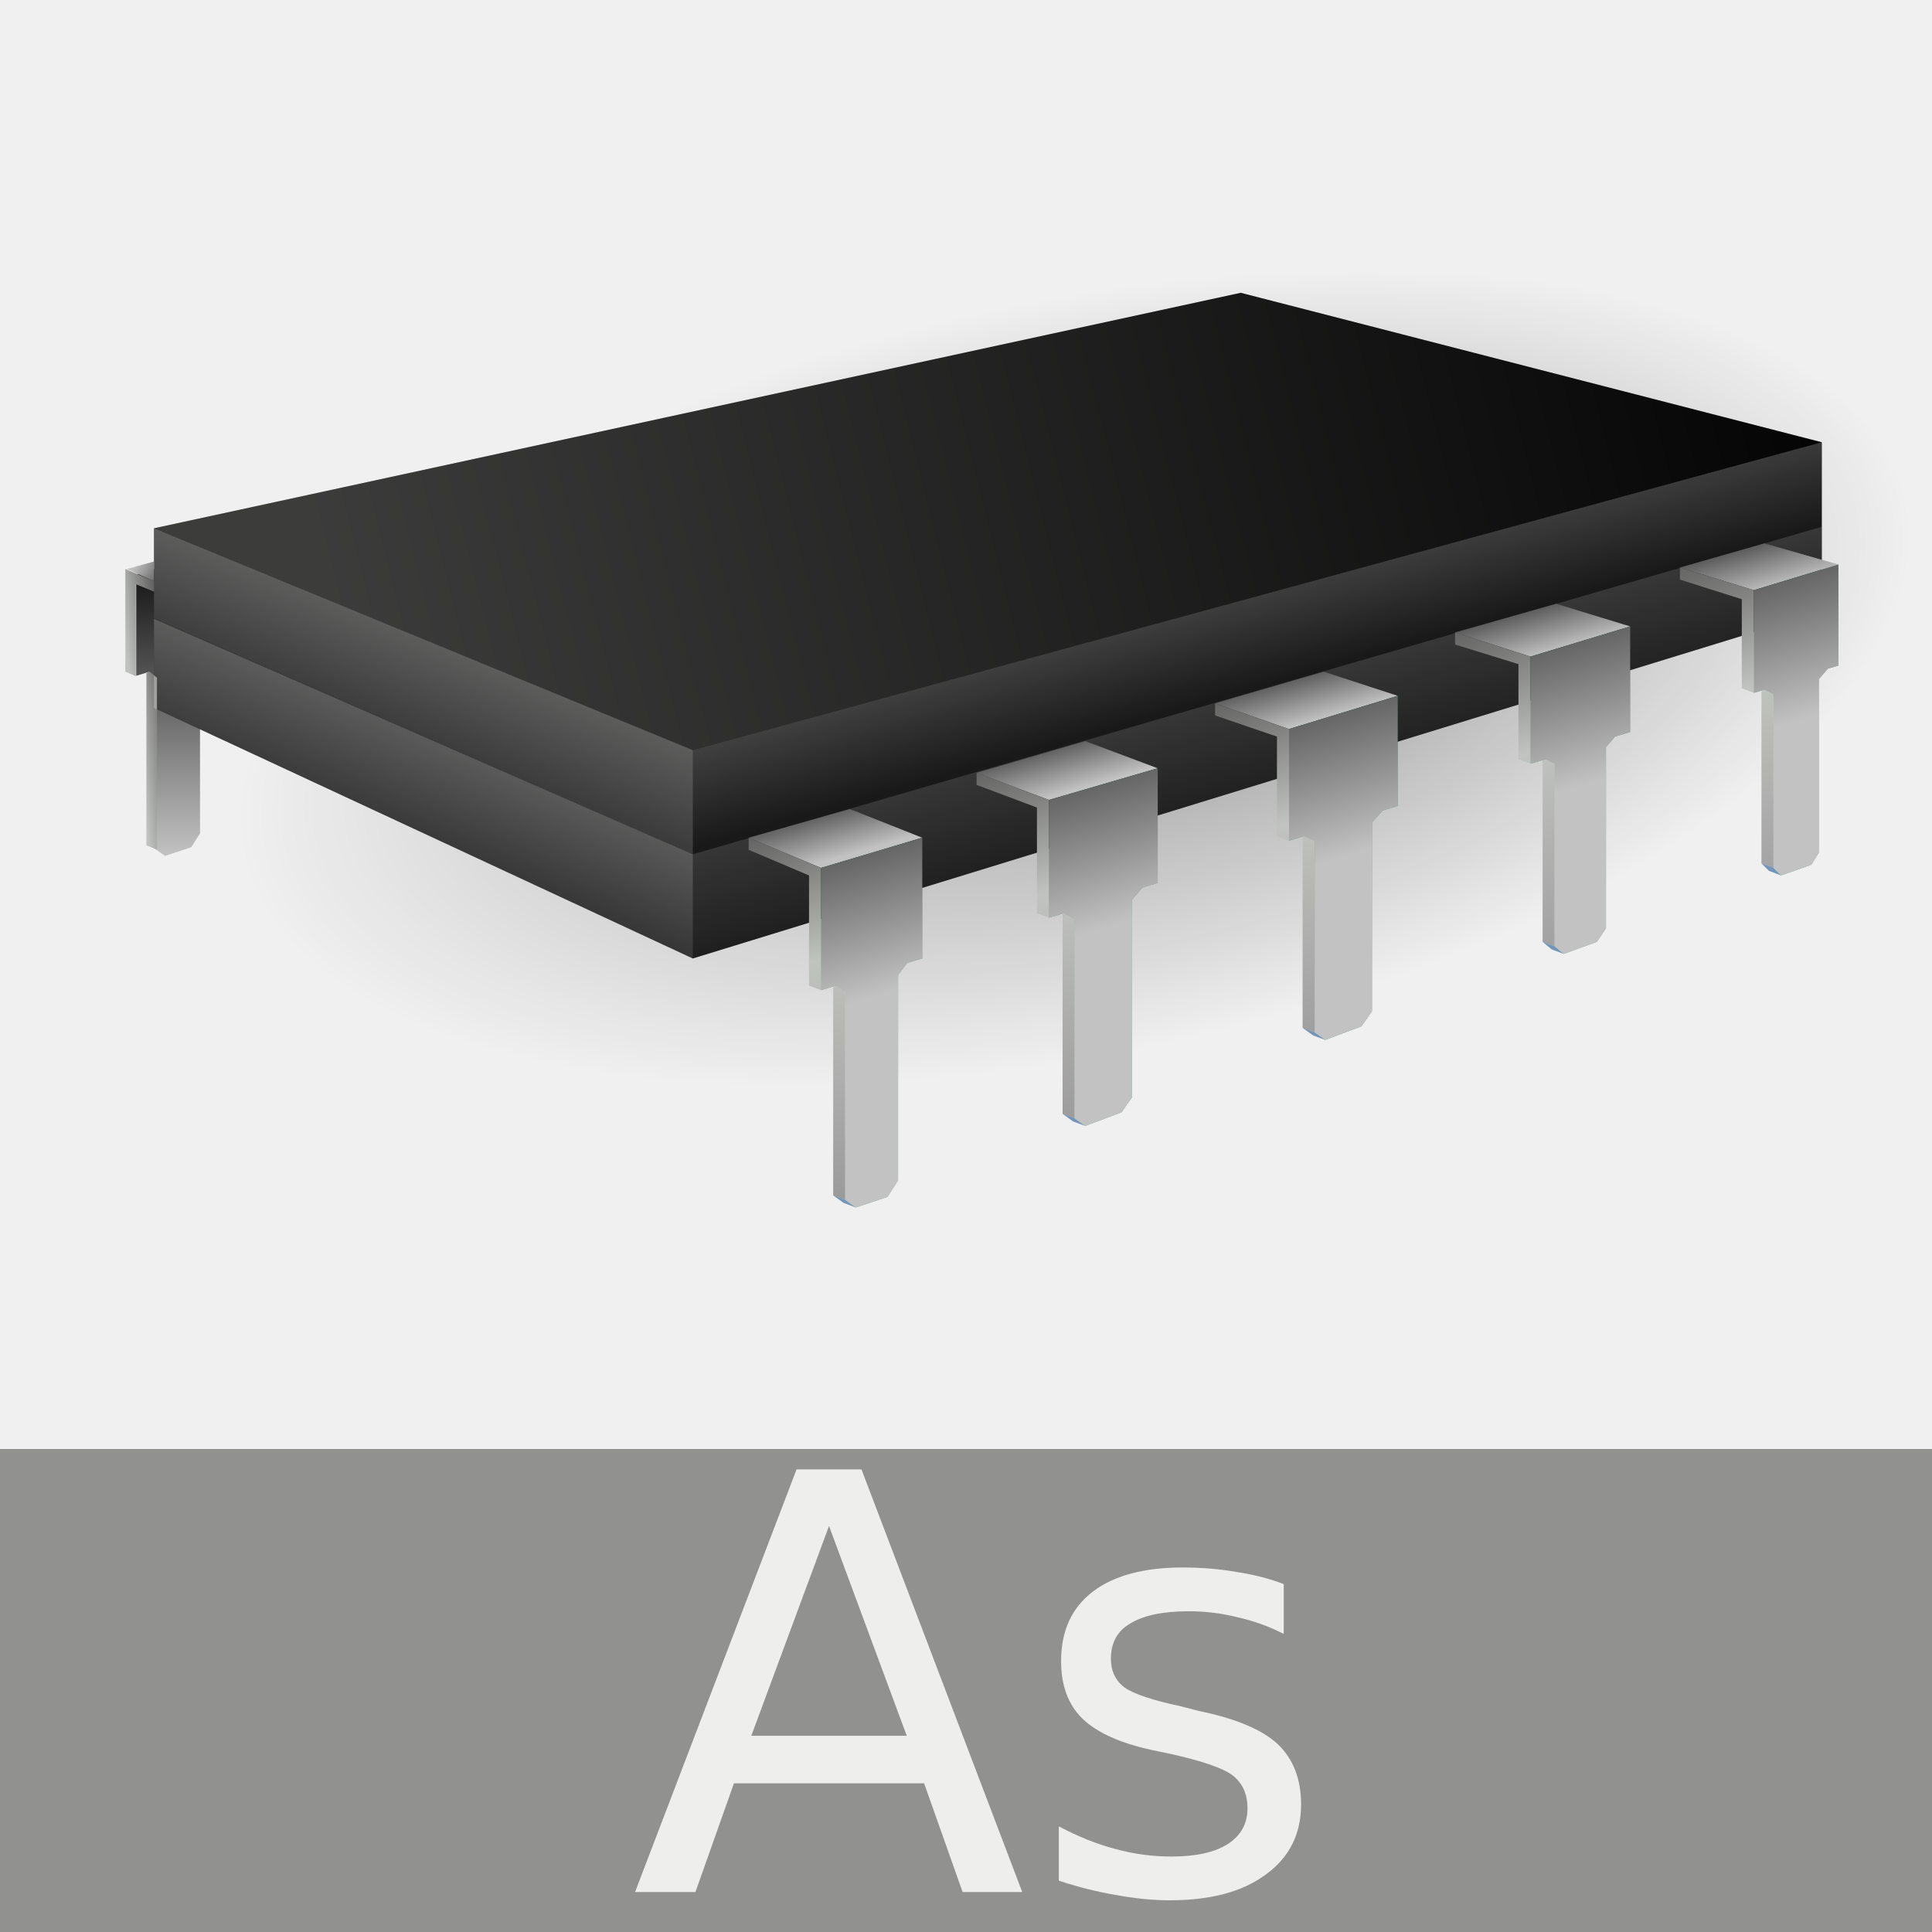
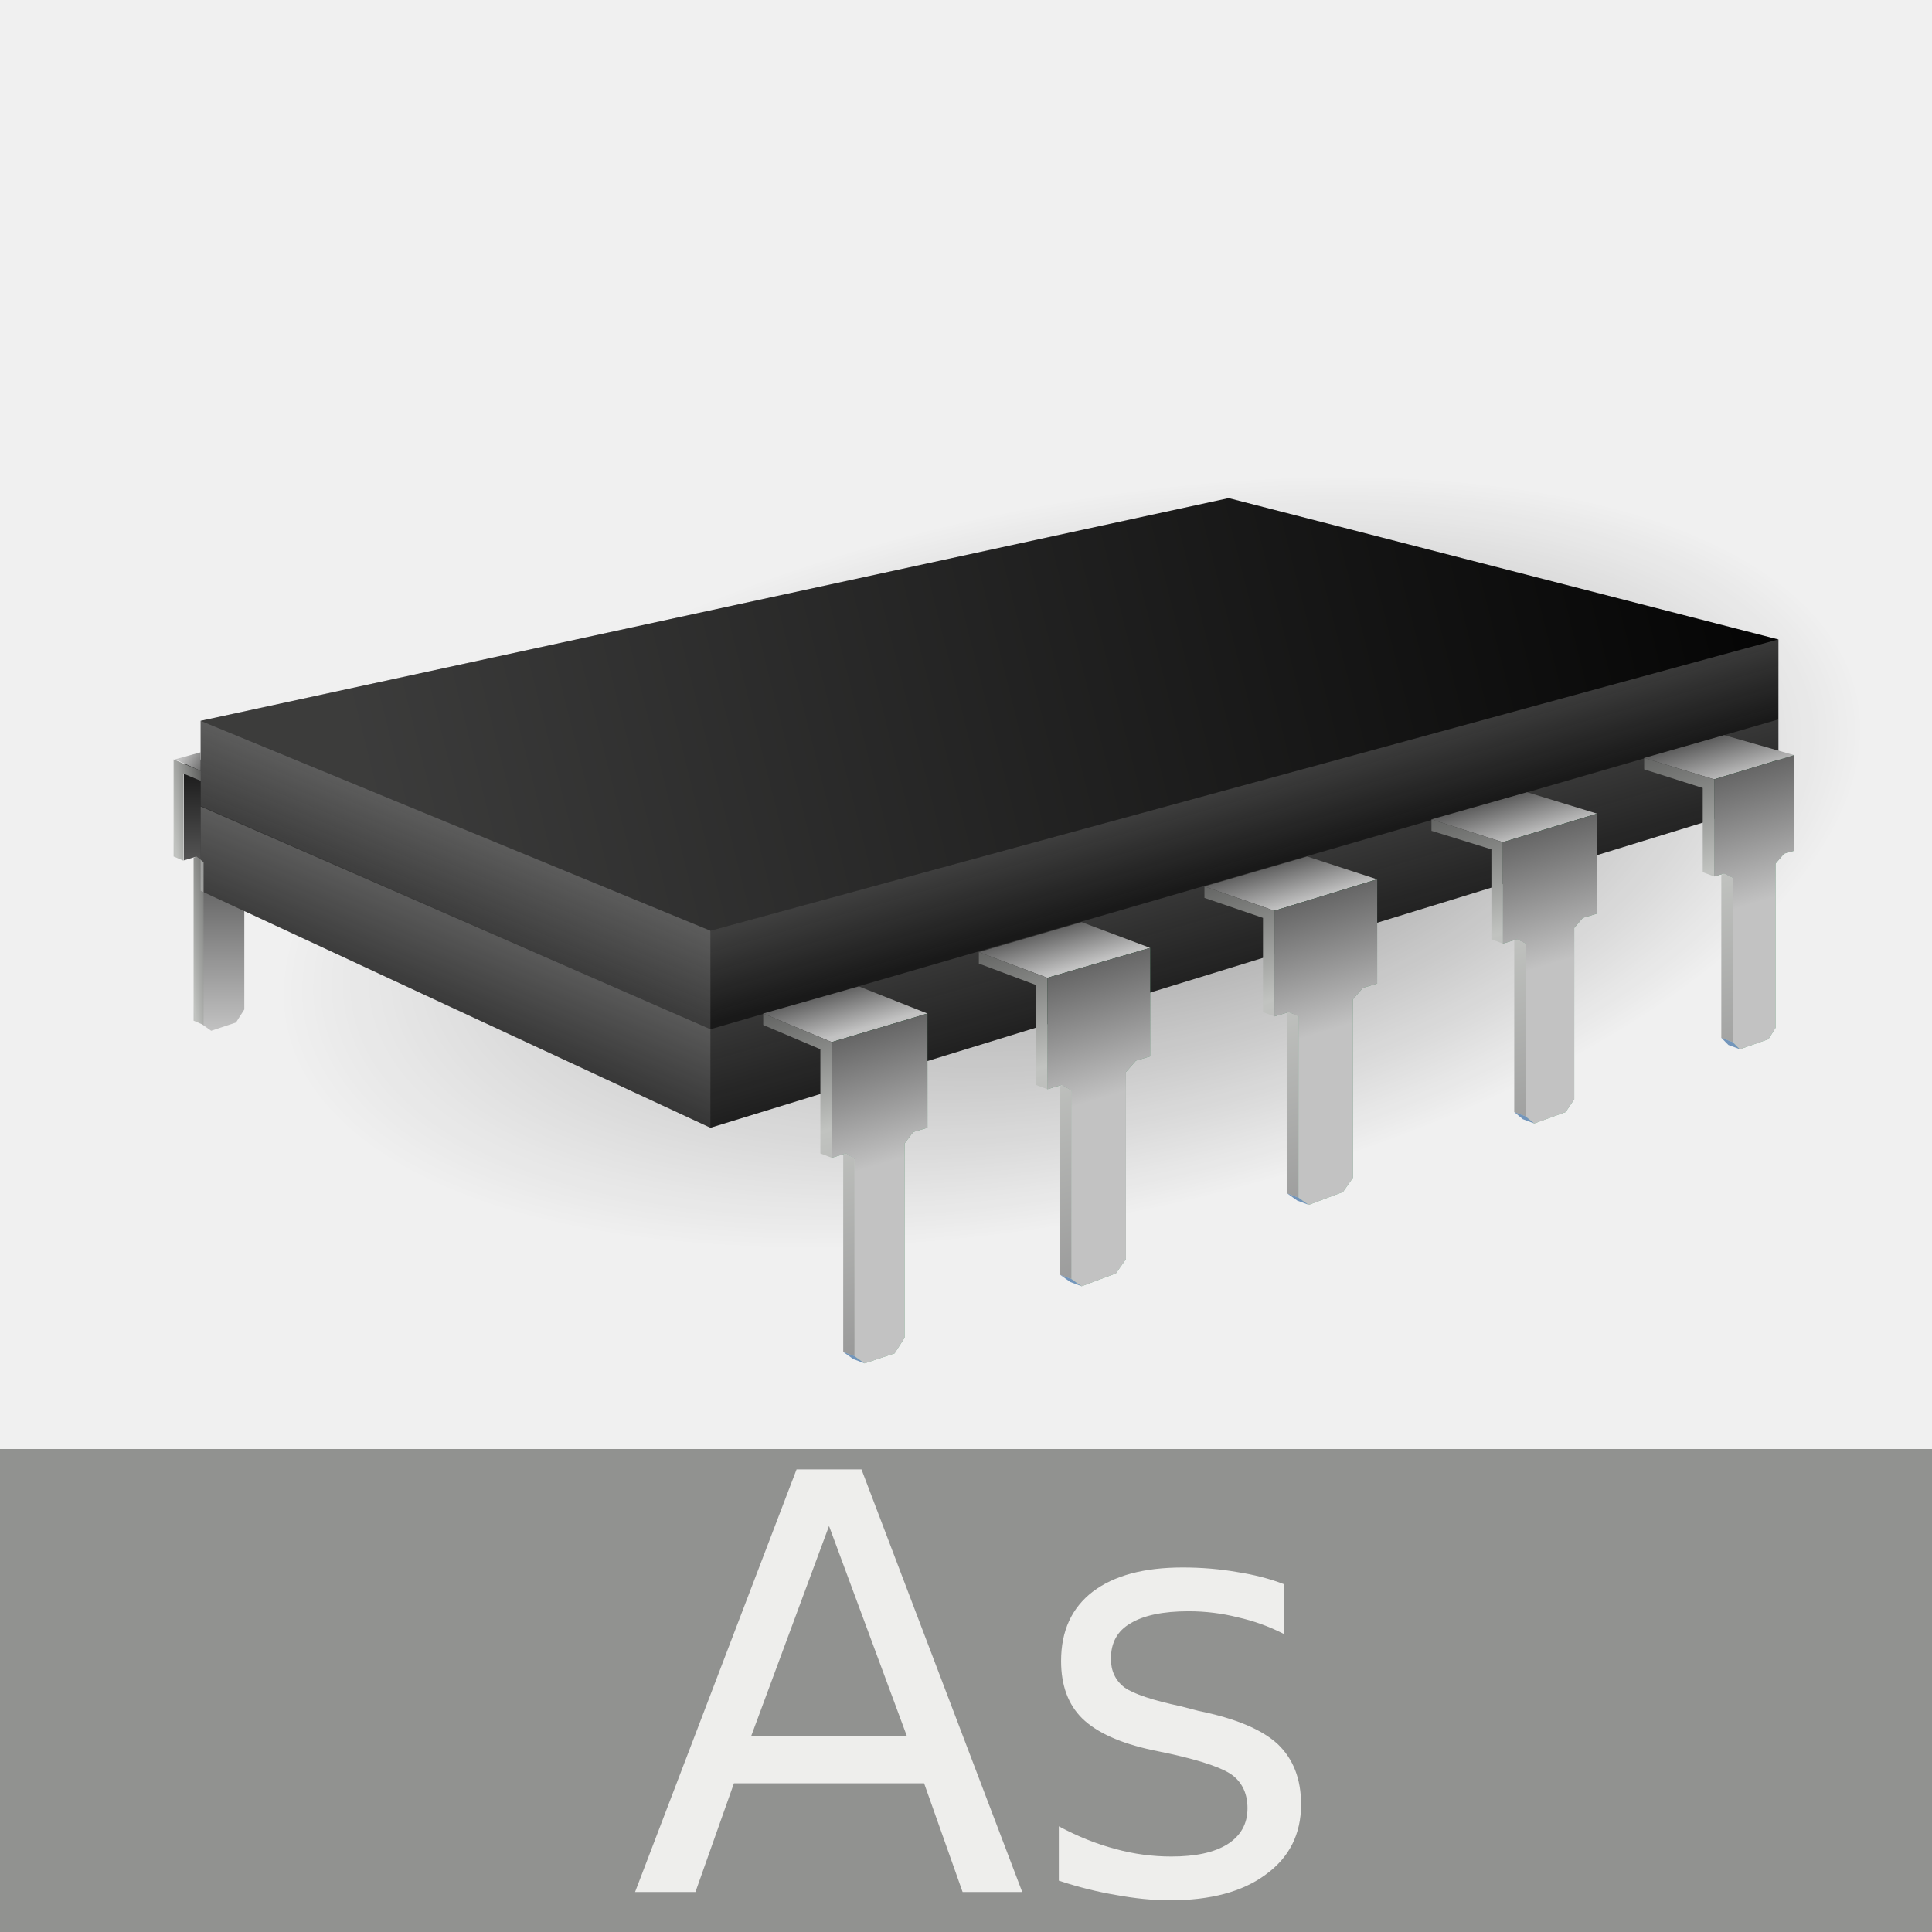
<svg xmlns="http://www.w3.org/2000/svg" xmlns:xlink="http://www.w3.org/1999/xlink" width="40" height="40" id="svg2193" version="1.0">
  <defs id="defs2195">
    <linearGradient id="linearGradient3239">
      <stop style="stop-color:#eeeeec;stop-opacity:1;" offset="0" id="stop3241" />
      <stop style="stop-color:#eeeeec;stop-opacity:0;" offset="1" id="stop3243" />
    </linearGradient>
    <linearGradient id="linearGradient3291">
      <stop id="stop3293" offset="0" style="stop-color:#000000;stop-opacity:1;" />
      <stop id="stop3295" offset="1" style="stop-color:#000000;stop-opacity:0;" />
    </linearGradient>
    <radialGradient xlink:href="#linearGradient3291" id="radialGradient2595" gradientUnits="userSpaceOnUse" gradientTransform="matrix(1,0,0,0.197802,0,92.82166)" cx="63.912" cy="115.709" fx="75.858" fy="115.709" r="63.912" />
    <linearGradient id="linearGradient2724">
      <stop style="stop-color:#000000;stop-opacity:1" offset="0" id="stop2726" />
      <stop style="stop-color:#c2c2c2;stop-opacity:1;" offset="1" id="stop2728" />
    </linearGradient>
    <linearGradient id="linearGradient3283">
      <stop id="stop3285" offset="0" style="stop-color:#989898;stop-opacity:1;" />
      <stop style="stop-color:#c1c3c0;stop-opacity:1;" offset="0.5" id="stop3337" />
      <stop id="stop3287" offset="1" style="stop-color:#171717;stop-opacity:1;" />
    </linearGradient>
-     <linearGradient xlink:href="#linearGradient2724" id="linearGradient3282" x1="27.015" y1="11.688" x2="28.738" y2="17.456" gradientUnits="userSpaceOnUse" />
-     <linearGradient xlink:href="#linearGradient3283" id="linearGradient3286" x1="26.946" y1="22.258" x2="24.087" y2="12.475" gradientUnits="userSpaceOnUse" />
-     <linearGradient xlink:href="#linearGradient2724" id="linearGradient3294" x1="25.762" y1="13.425" x2="26.272" y2="15.201" gradientUnits="userSpaceOnUse" />
-     <linearGradient xlink:href="#linearGradient3283" id="linearGradient3296" x1="1.459" y1="14.688" x2="4.008" y2="14.387" gradientUnits="userSpaceOnUse" />
-     <linearGradient xlink:href="#linearGradient2724" id="linearGradient3299" x1="3.688" y1="11.13" x2="3.688" y2="17.721" gradientUnits="userSpaceOnUse" />
-     <linearGradient xlink:href="#linearGradient2724" id="linearGradient3301" x1="3.881" y1="12.125" x2="2.906" y2="11.514" gradientUnits="userSpaceOnUse" />
-     <linearGradient xlink:href="#linearGradient3239" id="linearGradient3309" x1="7.419" y1="14.167" x2="39.592" y2="6.062" gradientUnits="userSpaceOnUse" />
-     <linearGradient xlink:href="#linearGradient3239" id="linearGradient3317" x1="8.766" y1="12.882" x2="7.716" y2="15.429" gradientUnits="userSpaceOnUse" />
-     <linearGradient xlink:href="#linearGradient3239" id="linearGradient3326" x1="8.766" y1="14.749" x2="7.733" y2="17.216" gradientUnits="userSpaceOnUse" />
-     <linearGradient xlink:href="#linearGradient3239" id="linearGradient3335" x1="26.031" y1="12.02" x2="27.358" y2="16.658" gradientUnits="userSpaceOnUse" />
-     <linearGradient xlink:href="#linearGradient3239" id="linearGradient3337" x1="24.901" y1="11.744" x2="25.637" y2="14.31" gradientUnits="userSpaceOnUse" />
+     <linearGradient xlink:href="#linearGradient2724" id="linearGradient3282" x1="27.015" y1="11.688" x2="28.738" y2="17.456" gradientUnits="userSpaceOnUse" gradientTransform="matrix(0.9459441,0,0,0.9459441,1.140208,4.578102)" />
+     <linearGradient xlink:href="#linearGradient3283" id="linearGradient3286" x1="26.946" y1="22.258" x2="24.087" y2="12.475" gradientUnits="userSpaceOnUse" gradientTransform="matrix(0.9459441,0,0,0.9459441,1.140208,4.578102)" />
+     <linearGradient xlink:href="#linearGradient2724" id="linearGradient3294" x1="25.762" y1="13.425" x2="26.272" y2="15.201" gradientUnits="userSpaceOnUse" gradientTransform="matrix(0.9459441,0,0,0.9459441,1.140208,4.578102)" />
+     <linearGradient xlink:href="#linearGradient3283" id="linearGradient3296" x1="1.459" y1="14.688" x2="4.008" y2="14.387" gradientUnits="userSpaceOnUse" gradientTransform="matrix(0.9459441,0,0,0.9459441,1.140208,4.578102)" />
+     <linearGradient xlink:href="#linearGradient2724" id="linearGradient3299" x1="3.688" y1="11.13" x2="3.688" y2="17.721" gradientUnits="userSpaceOnUse" gradientTransform="matrix(0.9459441,0,0,0.9459441,1.140208,4.578102)" />
+     <linearGradient xlink:href="#linearGradient2724" id="linearGradient3301" x1="3.881" y1="12.125" x2="2.906" y2="11.514" gradientUnits="userSpaceOnUse" gradientTransform="matrix(0.9459441,0,0,0.9459441,1.140208,4.578102)" />
+     <linearGradient xlink:href="#linearGradient3239" id="linearGradient3309" x1="7.419" y1="14.167" x2="39.592" y2="6.062" gradientUnits="userSpaceOnUse" gradientTransform="matrix(0.9459441,0,0,0.9459441,1.140208,4.578102)" />
+     <linearGradient xlink:href="#linearGradient3239" id="linearGradient3317" x1="8.766" y1="12.882" x2="7.716" y2="15.429" gradientUnits="userSpaceOnUse" gradientTransform="matrix(0.9459441,0,0,0.9459441,1.140208,4.578102)" />
+     <linearGradient xlink:href="#linearGradient3239" id="linearGradient3326" x1="8.766" y1="14.749" x2="7.733" y2="17.216" gradientUnits="userSpaceOnUse" gradientTransform="matrix(0.9459441,0,0,0.9459441,1.140208,4.578102)" />
+     <linearGradient xlink:href="#linearGradient3239" id="linearGradient3335" x1="26.031" y1="12.02" x2="27.358" y2="16.658" gradientUnits="userSpaceOnUse" gradientTransform="matrix(0.9459441,0,0,0.9459441,1.140208,4.578102)" />
+     <linearGradient xlink:href="#linearGradient3239" id="linearGradient3337" x1="24.901" y1="11.744" x2="25.637" y2="14.31" gradientUnits="userSpaceOnUse" gradientTransform="matrix(0.9459441,0,0,0.9459441,1.140208,4.578102)" />
  </defs>
  <g id="layer1">
-     <path transform="matrix(0.2682507,-6.4246529e-2,0.2118181,0.5857752,-19.41588,-49.64024)" d="M 127.824 115.709 A 63.912 12.642 0 1 1  0,115.709 A 63.912 12.642 0 1 1  127.824 115.709 z" id="path2593" style="opacity:0.381;fill:url(#radialGradient2595);fill-opacity:1;fill-rule:nonzero;stroke:none;stroke-width:0;stroke-linecap:round;stroke-linejoin:round;stroke-miterlimit:4;stroke-dasharray:none;stroke-dashoffset:4;stroke-opacity:1" />
-     <path id="path2544" d="M 4.556,11.374 L 2.82,11.892 L 2.82,13.991 L 3.079,13.913 L 3.235,14.017 L 3.235,17.592 L 3.416,17.721 L 3.96,17.54 L 4.141,17.255 L 4.141,13.732 L 4.297,13.524 L 4.556,13.447 L 4.556,11.374 z " style="opacity:1;color:#000000;fill:url(#linearGradient3299);fill-opacity:1;fill-rule:evenodd;stroke:none;stroke-width:1px;stroke-linecap:butt;stroke-linejoin:miter;marker:none;marker-start:none;marker-mid:none;marker-end:none;stroke-miterlimit:4;stroke-dasharray:none;stroke-dashoffset:0;stroke-opacity:1;visibility:visible;display:inline;overflow:visible;enable-background:accumulate" />
-     <path id="path2203" d="M 25.688,6.062 L 3.188,10.938 L 3.188,14.656 L 14.344,19.844 L 37.719,12.656 L 37.719,9.156 L 25.688,6.062 z " style="opacity:1;color:#000000;fill:#000000;fill-opacity:1;fill-rule:evenodd;stroke:none;stroke-width:1px;stroke-linecap:butt;stroke-linejoin:miter;marker:none;marker-start:none;marker-mid:none;marker-end:none;stroke-miterlimit:4;stroke-dasharray:none;stroke-dashoffset:0;stroke-opacity:1;visibility:visible;display:inline;overflow:visible;enable-background:accumulate" />
-     <path style="opacity:1;color:#000000;fill:url(#linearGradient3296);fill-opacity:1;fill-rule:evenodd;stroke:none;stroke-width:1px;stroke-linecap:butt;stroke-linejoin:miter;marker:none;marker-start:none;marker-mid:none;marker-end:none;stroke-miterlimit:4;stroke-dasharray:none;stroke-dashoffset:0;stroke-opacity:1;visibility:visible;display:inline;overflow:visible;enable-background:accumulate" d="M 2.594 11.781 L 2.594 11.812 L 2.594 12 L 2.594 13.906 L 2.812 14 L 2.812 12.094 L 3.188 12.25 L 3.188 12.031 L 2.594 11.781 z M 3.094 13.906 L 3.031 13.938 L 3.031 17.5 L 3.25 17.594 L 3.25 14.031 L 3.094 13.906 z " id="path2546" />
-     <path style="opacity:0.1;color:#000000;fill:#ffffff;fill-opacity:1;fill-rule:evenodd;stroke:none;stroke-width:1px;stroke-linecap:butt;stroke-linejoin:miter;marker:none;marker-start:none;marker-mid:none;marker-end:none;stroke-miterlimit:4;stroke-dasharray:none;stroke-dashoffset:0;stroke-opacity:1;visibility:visible;display:inline;overflow:visible;enable-background:accumulate" d="M 37.719,9.156 L 14.344,15.531 L 14.344,19.844 L 37.719,12.656 L 37.719,9.156 z " id="path3339" />
-     <path style="opacity:0.25;color:#000000;fill:url(#linearGradient3335);fill-opacity:1;fill-rule:evenodd;stroke:none;stroke-width:1px;stroke-linecap:butt;stroke-linejoin:miter;marker:none;marker-start:none;marker-mid:none;marker-end:none;stroke-miterlimit:4;stroke-dasharray:none;stroke-dashoffset:0;stroke-opacity:1;visibility:visible;display:inline;overflow:visible;enable-background:accumulate" d="M 37.719,10.906 L 14.344,17.688 L 14.344,19.844 L 37.719,12.656 L 37.719,10.906 z " id="path3330" />
+     <path transform="matrix(0.2537502,-6.0773622e-2,0.2003681,0.5541106,-17.22613,-42.3788)" d="M 127.824 115.709 A 63.912 12.642 0 1 1  0,115.709 A 63.912 12.642 0 1 1  127.824 115.709 z" id="path2593" style="opacity:0.381;fill:url(#radialGradient2595);fill-opacity:1;fill-rule:nonzero;stroke:none;stroke-width:0;stroke-linecap:round;stroke-linejoin:round;stroke-miterlimit:4;stroke-dasharray:none;stroke-dashoffset:4;stroke-opacity:1" />
+     <path id="path2544" d="M 5.45,15.337 L 3.808,15.828 L 3.808,17.813 L 4.053,17.739 L 4.2,17.837 L 4.2,21.219 L 4.372,21.341 L 4.886,21.17 L 5.058,20.9 L 5.058,17.567 L 5.205,17.371 L 5.45,17.298 L 5.45,15.337 z " style="opacity:1;color:#000000;fill:url(#linearGradient3299);fill-opacity:1;fill-rule:evenodd;stroke:none;stroke-width:1px;stroke-linecap:butt;stroke-linejoin:miter;marker:none;marker-start:none;marker-mid:none;marker-end:none;stroke-miterlimit:4;stroke-dasharray:none;stroke-dashoffset:0;stroke-opacity:1;visibility:visible;display:inline;overflow:visible;enable-background:accumulate" />
+     <path id="path2203" d="M 25.439,10.313 L 4.155,14.924 L 4.155,18.442 L 14.709,23.349 L 36.82,16.55 L 36.82,13.239 L 25.439,10.313 z " style="opacity:1;color:#000000;fill:#000000;fill-opacity:1;fill-rule:evenodd;stroke:none;stroke-width:1px;stroke-linecap:butt;stroke-linejoin:miter;marker:none;marker-start:none;marker-mid:none;marker-end:none;stroke-miterlimit:4;stroke-dasharray:none;stroke-dashoffset:0;stroke-opacity:1;visibility:visible;display:inline;overflow:visible;enable-background:accumulate" />
+     <path style="opacity:1;color:#000000;fill:url(#linearGradient3296);fill-opacity:1;fill-rule:evenodd;stroke:none;stroke-width:1px;stroke-linecap:butt;stroke-linejoin:miter;marker:none;marker-start:none;marker-mid:none;marker-end:none;stroke-miterlimit:4;stroke-dasharray:none;stroke-dashoffset:0;stroke-opacity:1;visibility:visible;display:inline;overflow:visible;enable-background:accumulate" d="M 3.594,15.722 L 3.594,15.752 L 3.594,15.929 L 3.594,17.733 L 3.801,17.821 L 3.801,16.018 L 4.155,16.166 L 4.155,15.959 L 3.594,15.722 z M 4.067,17.733 L 4.008,17.762 L 4.008,21.132 L 4.215,21.221 L 4.215,17.851 L 4.067,17.733 z " id="path2546" />
+     <path style="opacity:0.1;color:#000000;fill:#ffffff;fill-opacity:1;fill-rule:evenodd;stroke:none;stroke-width:1px;stroke-linecap:butt;stroke-linejoin:miter;marker:none;marker-start:none;marker-mid:none;marker-end:none;stroke-miterlimit:4;stroke-dasharray:none;stroke-dashoffset:0;stroke-opacity:1;visibility:visible;display:inline;overflow:visible;enable-background:accumulate" d="M 36.82,13.239 L 14.709,19.27 L 14.709,23.349 L 36.82,16.55 L 36.82,13.239 z " id="path3339" />
+     <path style="opacity:0.25;color:#000000;fill:url(#linearGradient3335);fill-opacity:1;fill-rule:evenodd;stroke:none;stroke-width:1px;stroke-linecap:butt;stroke-linejoin:miter;marker:none;marker-start:none;marker-mid:none;marker-end:none;stroke-miterlimit:4;stroke-dasharray:none;stroke-dashoffset:0;stroke-opacity:1;visibility:visible;display:inline;overflow:visible;enable-background:accumulate" d="M 36.82,14.895 L 14.709,21.309 L 14.709,23.349 L 36.82,16.55 L 36.82,14.895 z " id="path3330" />
    <path id="path2276" d="M 10.957,1.02 L 10.957,-1.775 L 10.957,1.02 z " style="fill:#ffffff;fill-opacity:0.757;fill-rule:nonzero;stroke:none;stroke-width:0.5;stroke-linecap:round;stroke-linejoin:round;stroke-miterlimit:4;stroke-dasharray:none;stroke-dashoffset:4;stroke-opacity:1" />
    <rect style="opacity:0.612;fill:#555753;fill-opacity:1;fill-rule:nonzero;stroke:none;stroke-width:0.7;stroke-linecap:round;stroke-linejoin:miter;stroke-miterlimit:4;stroke-dasharray:none;stroke-opacity:1" id="rect1951" width="40.002" height="10.005" x="-0.002" y="30" />
    <text xml:space="preserve" style="font-size:12px;font-style:normal;font-weight:normal;fill:#eeeeec;fill-opacity:1;stroke:none;stroke-width:1px;stroke-linecap:butt;stroke-linejoin:miter;stroke-opacity:1;font-family:Bitstream Vera Sans" x="13.055" y="39.168" id="text2840">
      <tspan id="tspan2842" x="13.055" y="39.168">As</tspan>
    </text>
-     <path style="opacity:0.25;color:#000000;fill:url(#linearGradient3309);fill-opacity:1.0;fill-rule:evenodd;stroke:none;stroke-width:1px;stroke-linecap:butt;stroke-linejoin:miter;marker:none;marker-start:none;marker-mid:none;marker-end:none;stroke-miterlimit:4;stroke-dasharray:none;stroke-dashoffset:0;stroke-opacity:1;visibility:visible;display:inline;overflow:visible;enable-background:accumulate" d="M 25.688 6.062 L 3.188 10.938 L 14.344 15.531 L 37.719 9.156 L 25.688 6.062 z " id="path2292" />
-     <path style="opacity:0.25;color:#000000;fill:url(#linearGradient3326);fill-opacity:1;fill-rule:evenodd;stroke:none;stroke-width:1px;stroke-linecap:butt;stroke-linejoin:miter;marker:none;marker-start:none;marker-mid:none;marker-end:none;stroke-miterlimit:4;stroke-dasharray:none;stroke-dashoffset:0;stroke-opacity:1;visibility:visible;display:inline;overflow:visible;enable-background:accumulate" d="M 3.188,12.812 L 3.188,14.656 L 14.344,19.844 L 14.344,17.688 L 3.188,12.812 z " id="path2331" />
-     <path id="path2338" d="M 14.344,15.531 L 3.188,10.938 L 3.188,14.656 L 14.344,19.844 L 14.344,15.531 z " style="opacity:0.2;color:#000000;fill:#ffffff;fill-opacity:1;fill-rule:evenodd;stroke:none;stroke-width:1px;stroke-linecap:butt;stroke-linejoin:miter;marker:none;marker-start:none;marker-mid:none;marker-end:none;stroke-miterlimit:4;stroke-dasharray:none;stroke-dashoffset:0;stroke-opacity:1;visibility:visible;display:inline;overflow:visible;enable-background:accumulate" />
-     <path style="opacity:0.25;color:#000000;fill:url(#linearGradient3317);fill-opacity:1.0;fill-rule:evenodd;stroke:none;stroke-width:1px;stroke-linecap:butt;stroke-linejoin:miter;marker:none;marker-start:none;marker-mid:none;marker-end:none;stroke-miterlimit:4;stroke-dasharray:none;stroke-dashoffset:0;stroke-opacity:1;visibility:visible;display:inline;overflow:visible;enable-background:accumulate" d="M 14.344,15.531 L 3.188,10.938 L 3.188,12.797 L 14.344,17.688 L 14.344,15.531 z " id="path2340" />
-     <path style="opacity:0.25;color:#000000;fill:url(#linearGradient3337);fill-opacity:1;fill-rule:evenodd;stroke:none;stroke-width:1px;stroke-linecap:butt;stroke-linejoin:miter;marker:none;marker-start:none;marker-mid:none;marker-end:none;stroke-miterlimit:4;stroke-dasharray:none;stroke-dashoffset:0;stroke-opacity:1;visibility:visible;display:inline;overflow:visible;enable-background:accumulate" d="M 37.719,9.156 L 14.344,15.531 L 14.344,17.688 L 37.719,10.906 L 37.719,9.156 z " id="path2342" />
-     <path style="opacity:1;color:#000000;fill:url(#linearGradient3294);fill-opacity:1.0;fill-rule:evenodd;stroke:none;stroke-width:1px;stroke-linecap:butt;stroke-linejoin:miter;marker:none;marker-start:none;marker-mid:none;marker-end:none;stroke-miterlimit:4;stroke-dasharray:none;stroke-dashoffset:0;stroke-opacity:1;visibility:visible;display:inline;overflow:visible;enable-background:accumulate" d="M 36.531,11.25 L 34.781,11.75 L 36.312,12.219 L 38.062,11.688 L 36.531,11.25 z M 32.219,12.5 L 30.125,13.094 L 31.688,13.594 L 33.75,12.969 L 32.219,12.5 z M 27.406,13.906 L 25.156,14.562 L 26.688,15.094 L 28.938,14.406 L 27.406,13.906 z M 22.469,15.344 L 20.219,16 L 21.719,16.562 L 23.969,15.906 L 22.469,15.344 z M 17.594,16.75 L 15.5,17.344 L 17,17.969 L 19.094,17.344 L 17.594,16.75 z " id="path2518" />
-     <path style="opacity:0.524;color:#000000;fill:#006e29;fill-opacity:1;fill-rule:evenodd;stroke:none;stroke-width:1px;stroke-linecap:butt;stroke-linejoin:miter;marker:none;marker-start:none;marker-mid:none;marker-end:none;stroke-miterlimit:4;stroke-dasharray:none;stroke-dashoffset:0;stroke-opacity:1;visibility:visible;display:inline;overflow:visible;enable-background:accumulate" d="M 38.062,11.688 L 36.312,12.219 L 36.312,14.344 L 36.531,14.281 L 36.719,14.375 L 36.719,17.969 L 36.875,18.125 L 37.5,17.906 L 37.656,17.656 L 37.656,14.062 L 37.844,13.844 L 38.062,13.781 L 38.062,11.688 z M 33.75,12.969 L 31.688,13.594 L 31.688,15.812 L 32,15.719 L 32.188,15.812 L 32.188,19.594 L 32.375,19.75 L 33.062,19.5 L 33.25,19.219 L 33.25,15.469 L 33.438,15.25 L 33.75,15.156 L 33.75,12.969 z M 28.938,14.406 L 26.688,15.094 L 26.688,17.406 L 27,17.312 L 27.219,17.406 L 27.219,21.375 L 27.438,21.531 L 28.188,21.25 L 28.406,20.938 L 28.406,17.031 L 28.625,16.781 L 28.938,16.688 L 28.938,14.406 z M 23.969,15.906 L 21.719,16.562 L 21.719,19 L 22.031,18.906 L 22.25,19.031 L 22.25,23.156 L 22.469,23.312 L 23.219,23.031 L 23.438,22.719 L 23.438,18.625 L 23.656,18.375 L 23.969,18.281 L 23.969,15.906 z M 19.094,17.344 L 17,17.969 L 17,20.5 L 17.312,20.406 L 17.5,20.531 L 17.5,24.844 L 17.719,25 L 18.375,24.781 L 18.594,24.438 L 18.594,20.188 L 18.781,19.938 L 19.094,19.844 L 19.094,17.344 z " id="path2384" />
-     <path style="opacity:1;color:#000000;fill:url(#linearGradient3286);fill-opacity:1.0;fill-rule:evenodd;stroke:none;stroke-width:1px;stroke-linecap:butt;stroke-linejoin:miter;marker:none;marker-start:none;marker-mid:none;marker-end:none;stroke-miterlimit:4;stroke-dasharray:none;stroke-dashoffset:0;stroke-opacity:1;visibility:visible;display:inline;overflow:visible;enable-background:accumulate" d="M 34.781 11.75 L 34.781 12 L 36.062 12.406 L 36.062 14.25 L 36.312 14.344 L 36.312 12.219 L 34.781 11.75 z M 30.125 13.094 L 30.125 13.344 L 31.438 13.75 L 31.438 15.719 L 31.688 15.812 L 31.688 13.594 L 30.125 13.094 z M 36.531 14.281 L 36.469 14.312 L 36.469 17.875 L 36.719 17.969 L 36.719 14.375 L 36.531 14.281 z M 25.156 14.562 L 25.156 14.812 L 26.438 15.25 L 26.438 17.312 L 26.688 17.406 L 26.688 15.094 L 25.156 14.562 z M 32 15.719 L 31.938 15.75 L 31.938 19.5 L 32.188 19.594 L 32.188 15.812 L 32 15.719 z M 20.219 16 L 20.219 16.25 L 21.469 16.719 L 21.469 18.906 L 21.719 19 L 21.719 16.562 L 20.219 16 z M 26.969 17.312 L 26.969 21.281 L 27.219 21.375 L 27.219 17.406 L 27 17.312 L 26.969 17.312 z M 15.5 17.344 L 15.5 17.594 L 16.75 18.125 L 16.75 20.406 L 17 20.5 L 17 17.969 L 15.5 17.344 z M 22.031 18.906 L 22 18.938 L 22 23.062 L 22.25 23.156 L 22.25 19.031 L 22.031 18.906 z M 17.312 20.406 L 17.25 20.438 L 17.25 24.75 L 17.5 24.844 L 17.5 20.531 L 17.312 20.406 z " id="path2401" />
-     <path style="opacity:0.524;color:#000000;fill:#00438a;fill-opacity:1;fill-rule:evenodd;stroke:none;stroke-width:1px;stroke-linecap:butt;stroke-linejoin:miter;marker:none;marker-start:none;marker-mid:none;marker-end:none;stroke-miterlimit:4;stroke-dasharray:none;stroke-dashoffset:0;stroke-opacity:1;visibility:visible;display:inline;overflow:visible;enable-background:accumulate" d="M 36.469,17.875 L 36.625,18.031 L 36.875,18.125 L 36.719,17.969 L 36.469,17.875 z M 31.938,19.5 L 32.125,19.656 L 32.375,19.75 L 32.188,19.594 L 31.938,19.5 z M 26.969,21.281 L 27.188,21.438 L 27.438,21.531 L 27.219,21.375 L 26.969,21.281 z M 22,23.062 L 22.219,23.219 L 22.469,23.312 L 22.25,23.156 L 22,23.062 z M 17.25,24.75 L 17.469,24.906 L 17.719,25 L 17.5,24.844 L 17.25,24.75 z " id="path2417" />
-     <path id="path2429" d="M 38.062,11.688 L 36.312,12.219 L 36.312,14.344 L 36.531,14.281 L 36.719,14.375 L 36.719,17.969 L 36.875,18.125 L 37.5,17.906 L 37.656,17.656 L 37.656,14.062 L 37.844,13.844 L 38.062,13.781 L 38.062,11.688 z M 33.75,12.969 L 31.688,13.594 L 31.688,15.812 L 32,15.719 L 32.188,15.812 L 32.188,19.594 L 32.375,19.75 L 33.062,19.5 L 33.25,19.219 L 33.25,15.469 L 33.438,15.25 L 33.75,15.156 L 33.75,12.969 z M 28.938,14.406 L 26.688,15.094 L 26.688,17.406 L 27,17.312 L 27.219,17.406 L 27.219,21.375 L 27.438,21.531 L 28.188,21.25 L 28.406,20.938 L 28.406,17.031 L 28.625,16.781 L 28.938,16.688 L 28.938,14.406 z M 23.969,15.906 L 21.719,16.562 L 21.719,19 L 22.031,18.906 L 22.25,19.031 L 22.25,23.156 L 22.469,23.312 L 23.219,23.031 L 23.438,22.719 L 23.438,18.625 L 23.656,18.375 L 23.969,18.281 L 23.969,15.906 z M 19.094,17.344 L 17,17.969 L 17,20.5 L 17.312,20.406 L 17.5,20.531 L 17.5,24.844 L 17.719,25 L 18.375,24.781 L 18.594,24.438 L 18.594,20.188 L 18.781,19.938 L 19.094,19.844 L 19.094,17.344 z " style="opacity:1;color:#000000;fill:url(#linearGradient3282);fill-opacity:1.0;fill-rule:evenodd;stroke:none;stroke-width:1px;stroke-linecap:butt;stroke-linejoin:miter;marker:none;marker-start:none;marker-mid:none;marker-end:none;stroke-miterlimit:4;stroke-dasharray:none;stroke-dashoffset:0;stroke-opacity:1;visibility:visible;display:inline;overflow:visible;enable-background:accumulate" />
-     <path style="opacity:1;color:#000000;fill:url(#linearGradient3301);fill-opacity:1;fill-rule:evenodd;stroke:none;stroke-width:1px;stroke-linecap:butt;stroke-linejoin:miter;marker:none;marker-start:none;marker-mid:none;marker-end:none;stroke-miterlimit:4;stroke-dasharray:none;stroke-dashoffset:0;stroke-opacity:1;visibility:visible;display:inline;overflow:visible;enable-background:accumulate" d="M 3.188 11.625 L 2.625 11.781 L 3.188 12.031 L 3.188 11.625 z " id="path2514" />
+     <path style="opacity:0.25;color:#000000;fill:url(#linearGradient3309);fill-opacity:1;fill-rule:evenodd;stroke:none;stroke-width:1px;stroke-linecap:butt;stroke-linejoin:miter;marker:none;marker-start:none;marker-mid:none;marker-end:none;stroke-miterlimit:4;stroke-dasharray:none;stroke-dashoffset:0;stroke-opacity:1;visibility:visible;display:inline;overflow:visible;enable-background:accumulate" d="M 25.439,10.313 L 4.155,14.924 L 14.709,19.27 L 36.82,13.239 L 25.439,10.313 z " id="path2292" />
+     <path style="opacity:0.25;color:#000000;fill:url(#linearGradient3326);fill-opacity:1;fill-rule:evenodd;stroke:none;stroke-width:1px;stroke-linecap:butt;stroke-linejoin:miter;marker:none;marker-start:none;marker-mid:none;marker-end:none;stroke-miterlimit:4;stroke-dasharray:none;stroke-dashoffset:0;stroke-opacity:1;visibility:visible;display:inline;overflow:visible;enable-background:accumulate" d="M 4.155,16.698 L 4.155,18.442 L 14.709,23.349 L 14.709,21.309 L 4.155,16.698 z " id="path2331" />
+     <path id="path2338" d="M 14.709,19.27 L 4.155,14.924 L 4.155,18.442 L 14.709,23.349 L 14.709,19.27 z " style="opacity:0.2;color:#000000;fill:#ffffff;fill-opacity:1;fill-rule:evenodd;stroke:none;stroke-width:1px;stroke-linecap:butt;stroke-linejoin:miter;marker:none;marker-start:none;marker-mid:none;marker-end:none;stroke-miterlimit:4;stroke-dasharray:none;stroke-dashoffset:0;stroke-opacity:1;visibility:visible;display:inline;overflow:visible;enable-background:accumulate" />
+     <path style="opacity:0.25;color:#000000;fill:url(#linearGradient3317);fill-opacity:1;fill-rule:evenodd;stroke:none;stroke-width:1px;stroke-linecap:butt;stroke-linejoin:miter;marker:none;marker-start:none;marker-mid:none;marker-end:none;stroke-miterlimit:4;stroke-dasharray:none;stroke-dashoffset:0;stroke-opacity:1;visibility:visible;display:inline;overflow:visible;enable-background:accumulate" d="M 14.709,19.27 L 4.155,14.924 L 4.155,16.683 L 14.709,21.309 L 14.709,19.27 z " id="path2340" />
+     <path style="opacity:0.25;color:#000000;fill:url(#linearGradient3337);fill-opacity:1;fill-rule:evenodd;stroke:none;stroke-width:1px;stroke-linecap:butt;stroke-linejoin:miter;marker:none;marker-start:none;marker-mid:none;marker-end:none;stroke-miterlimit:4;stroke-dasharray:none;stroke-dashoffset:0;stroke-opacity:1;visibility:visible;display:inline;overflow:visible;enable-background:accumulate" d="M 36.82,13.239 L 14.709,19.27 L 14.709,21.309 L 36.82,14.895 L 36.82,13.239 z " id="path2342" />
+     <path style="opacity:1;color:#000000;fill:url(#linearGradient3294);fill-opacity:1;fill-rule:evenodd;stroke:none;stroke-width:1px;stroke-linecap:butt;stroke-linejoin:miter;marker:none;marker-start:none;marker-mid:none;marker-end:none;stroke-miterlimit:4;stroke-dasharray:none;stroke-dashoffset:0;stroke-opacity:1;visibility:visible;display:inline;overflow:visible;enable-background:accumulate" d="M 35.697,15.22 L 34.041,15.693 L 35.49,16.136 L 37.145,15.634 L 35.697,15.22 z M 31.617,16.402 L 29.637,16.964 L 31.115,17.437 L 33.066,16.846 L 31.617,16.402 z M 27.065,17.733 L 24.937,18.353 L 26.385,18.856 L 28.513,18.206 L 27.065,17.733 z M 22.394,19.092 L 20.266,19.713 L 21.685,20.245 L 23.813,19.625 L 22.394,19.092 z M 17.783,20.423 L 15.802,20.984 L 17.221,21.576 L 19.202,20.984 L 17.783,20.423 z " id="path2518" />
+     <path style="opacity:0.524;color:#000000;fill:#006e29;fill-opacity:1;fill-rule:evenodd;stroke:none;stroke-width:1px;stroke-linecap:butt;stroke-linejoin:miter;marker:none;marker-start:none;marker-mid:none;marker-end:none;stroke-miterlimit:4;stroke-dasharray:none;stroke-dashoffset:0;stroke-opacity:1;visibility:visible;display:inline;overflow:visible;enable-background:accumulate" d="M 37.145,15.634 L 35.49,16.136 L 35.49,18.146 L 35.697,18.087 L 35.874,18.176 L 35.874,21.576 L 36.022,21.723 L 36.613,21.516 L 36.761,21.28 L 36.761,17.88 L 36.938,17.674 L 37.145,17.614 L 37.145,15.634 z M 33.066,16.846 L 31.115,17.437 L 31.115,19.536 L 31.41,19.447 L 31.588,19.536 L 31.588,23.113 L 31.765,23.26 L 32.415,23.024 L 32.593,22.758 L 32.593,19.211 L 32.77,19.004 L 33.066,18.915 L 33.066,16.846 z M 28.513,18.206 L 26.385,18.856 L 26.385,21.043 L 26.681,20.955 L 26.888,21.043 L 26.888,24.798 L 27.095,24.945 L 27.804,24.679 L 28.011,24.384 L 28.011,20.689 L 28.218,20.452 L 28.513,20.364 L 28.513,18.206 z M 23.813,19.625 L 21.685,20.245 L 21.685,22.551 L 21.981,22.462 L 22.187,22.581 L 22.187,26.483 L 22.394,26.63 L 23.104,26.364 L 23.311,26.069 L 23.311,22.196 L 23.518,21.96 L 23.813,21.871 L 23.813,19.625 z M 19.202,20.984 L 17.221,21.576 L 17.221,23.97 L 17.517,23.881 L 17.694,24 L 17.694,28.079 L 17.901,28.227 L 18.522,28.02 L 18.729,27.695 L 18.729,23.674 L 18.906,23.438 L 19.202,23.349 L 19.202,20.984 z " id="path2384" />
+     <path style="opacity:1;color:#000000;fill:url(#linearGradient3286);fill-opacity:1;fill-rule:evenodd;stroke:none;stroke-width:1px;stroke-linecap:butt;stroke-linejoin:miter;marker:none;marker-start:none;marker-mid:none;marker-end:none;stroke-miterlimit:4;stroke-dasharray:none;stroke-dashoffset:0;stroke-opacity:1;visibility:visible;display:inline;overflow:visible;enable-background:accumulate" d="M 34.041,15.693 L 34.041,15.929 L 35.253,16.314 L 35.253,18.058 L 35.49,18.146 L 35.49,16.136 L 34.041,15.693 z M 29.637,16.964 L 29.637,17.201 L 30.878,17.585 L 30.878,19.447 L 31.115,19.536 L 31.115,17.437 L 29.637,16.964 z M 35.697,18.087 L 35.638,18.117 L 35.638,21.487 L 35.874,21.576 L 35.874,18.176 L 35.697,18.087 z M 24.937,18.353 L 24.937,18.59 L 26.149,19.004 L 26.149,20.955 L 26.385,21.043 L 26.385,18.856 L 24.937,18.353 z M 31.41,19.447 L 31.351,19.477 L 31.351,23.024 L 31.588,23.113 L 31.588,19.536 L 31.41,19.447 z M 20.266,19.713 L 20.266,19.95 L 21.448,20.393 L 21.448,22.462 L 21.685,22.551 L 21.685,20.245 L 20.266,19.713 z M 26.651,20.955 L 26.651,24.709 L 26.888,24.798 L 26.888,21.043 L 26.681,20.955 L 26.651,20.955 z M 15.802,20.984 L 15.802,21.221 L 16.985,21.723 L 16.985,23.881 L 17.221,23.97 L 17.221,21.576 L 15.802,20.984 z M 21.981,22.462 L 21.951,22.492 L 21.951,26.394 L 22.187,26.483 L 22.187,22.581 L 21.981,22.462 z M 17.517,23.881 L 17.458,23.911 L 17.458,27.99 L 17.694,28.079 L 17.694,24 L 17.517,23.881 z " id="path2401" />
+     <path style="opacity:0.524;color:#000000;fill:#00438a;fill-opacity:1;fill-rule:evenodd;stroke:none;stroke-width:1px;stroke-linecap:butt;stroke-linejoin:miter;marker:none;marker-start:none;marker-mid:none;marker-end:none;stroke-miterlimit:4;stroke-dasharray:none;stroke-dashoffset:0;stroke-opacity:1;visibility:visible;display:inline;overflow:visible;enable-background:accumulate" d="M 35.638,21.487 L 35.785,21.635 L 36.022,21.723 L 35.874,21.576 L 35.638,21.487 z M 31.351,23.024 L 31.529,23.172 L 31.765,23.26 L 31.588,23.113 L 31.351,23.024 z M 26.651,24.709 L 26.858,24.857 L 27.095,24.945 L 26.888,24.798 L 26.651,24.709 z M 21.951,26.394 L 22.158,26.542 L 22.394,26.63 L 22.187,26.483 L 21.951,26.394 z M 17.458,27.99 L 17.665,28.138 L 17.901,28.227 L 17.694,28.079 L 17.458,27.99 z " id="path2417" />
+     <path id="path2429" d="M 37.145,15.634 L 35.49,16.136 L 35.49,18.146 L 35.697,18.087 L 35.874,18.176 L 35.874,21.576 L 36.022,21.723 L 36.613,21.516 L 36.761,21.28 L 36.761,17.88 L 36.938,17.674 L 37.145,17.614 L 37.145,15.634 z M 33.066,16.846 L 31.115,17.437 L 31.115,19.536 L 31.41,19.447 L 31.588,19.536 L 31.588,23.113 L 31.765,23.26 L 32.415,23.024 L 32.593,22.758 L 32.593,19.211 L 32.77,19.004 L 33.066,18.915 L 33.066,16.846 z M 28.513,18.206 L 26.385,18.856 L 26.385,21.043 L 26.681,20.955 L 26.888,21.043 L 26.888,24.798 L 27.095,24.945 L 27.804,24.679 L 28.011,24.384 L 28.011,20.689 L 28.218,20.452 L 28.513,20.364 L 28.513,18.206 z M 23.813,19.625 L 21.685,20.245 L 21.685,22.551 L 21.981,22.462 L 22.187,22.581 L 22.187,26.483 L 22.394,26.63 L 23.104,26.364 L 23.311,26.069 L 23.311,22.196 L 23.518,21.96 L 23.813,21.871 L 23.813,19.625 z M 19.202,20.984 L 17.221,21.576 L 17.221,23.97 L 17.517,23.881 L 17.694,24 L 17.694,28.079 L 17.901,28.227 L 18.522,28.02 L 18.729,27.695 L 18.729,23.674 L 18.906,23.438 L 19.202,23.349 L 19.202,20.984 z " style="opacity:1;color:#000000;fill:url(#linearGradient3282);fill-opacity:1;fill-rule:evenodd;stroke:none;stroke-width:1px;stroke-linecap:butt;stroke-linejoin:miter;marker:none;marker-start:none;marker-mid:none;marker-end:none;stroke-miterlimit:4;stroke-dasharray:none;stroke-dashoffset:0;stroke-opacity:1;visibility:visible;display:inline;overflow:visible;enable-background:accumulate" />
+     <path style="opacity:1;color:#000000;fill:url(#linearGradient3301);fill-opacity:1;fill-rule:evenodd;stroke:none;stroke-width:1px;stroke-linecap:butt;stroke-linejoin:miter;marker:none;marker-start:none;marker-mid:none;marker-end:none;stroke-miterlimit:4;stroke-dasharray:none;stroke-dashoffset:0;stroke-opacity:1;visibility:visible;display:inline;overflow:visible;enable-background:accumulate" d="M 4.155,15.575 L 3.623,15.722 L 4.155,15.959 L 4.155,15.575 z " id="path2514" />
  </g>
</svg>
